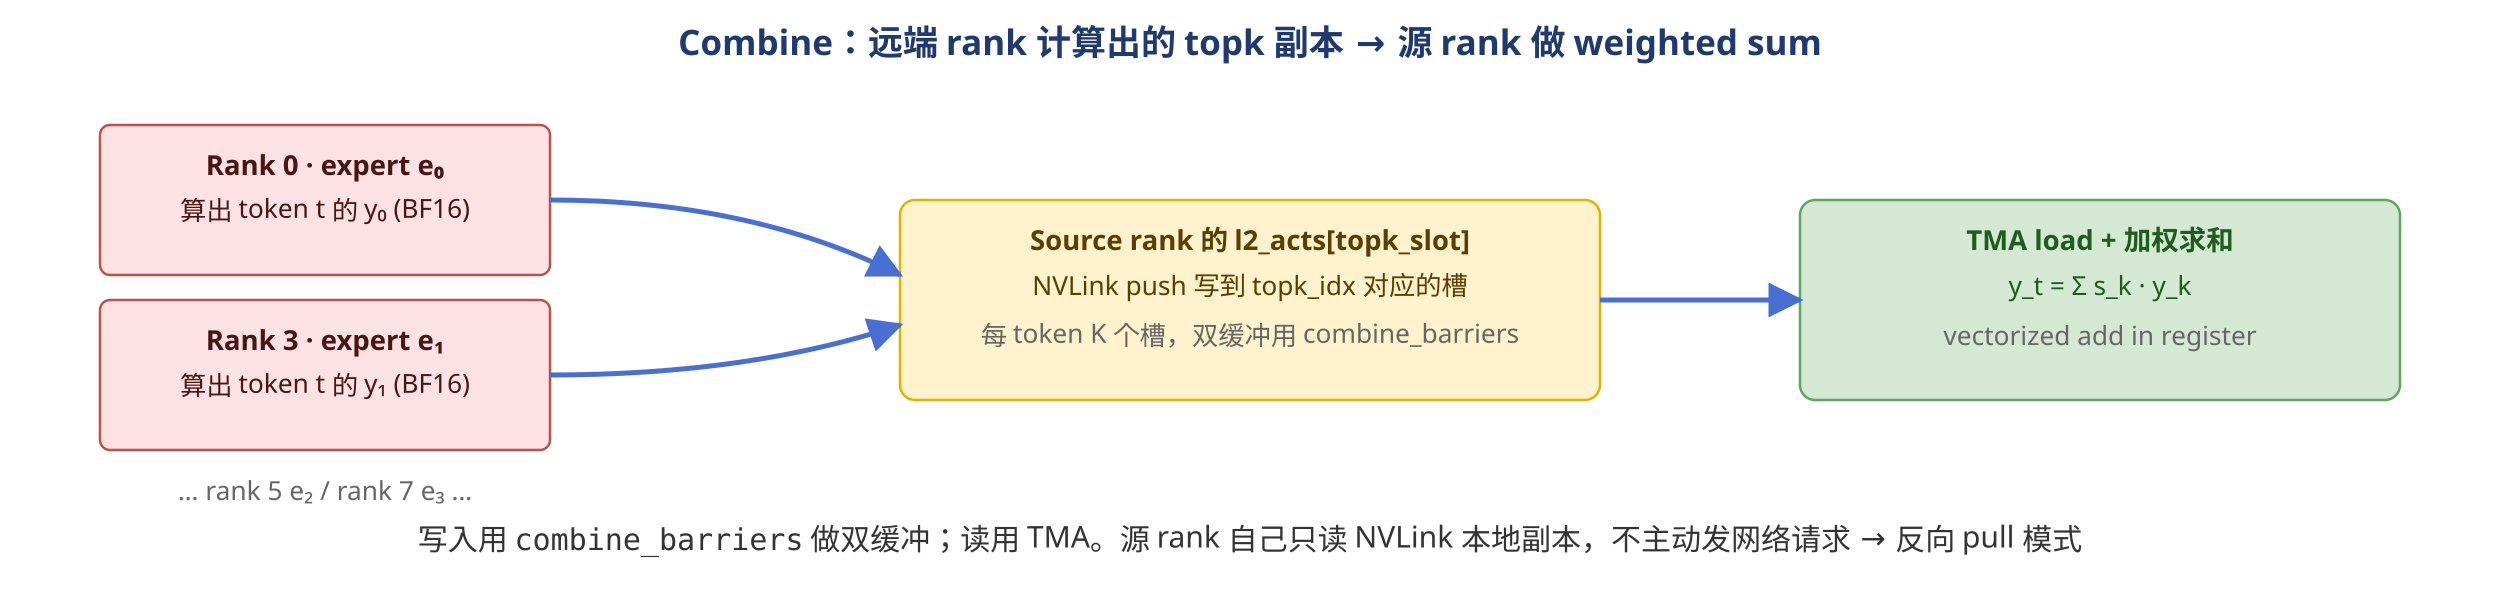
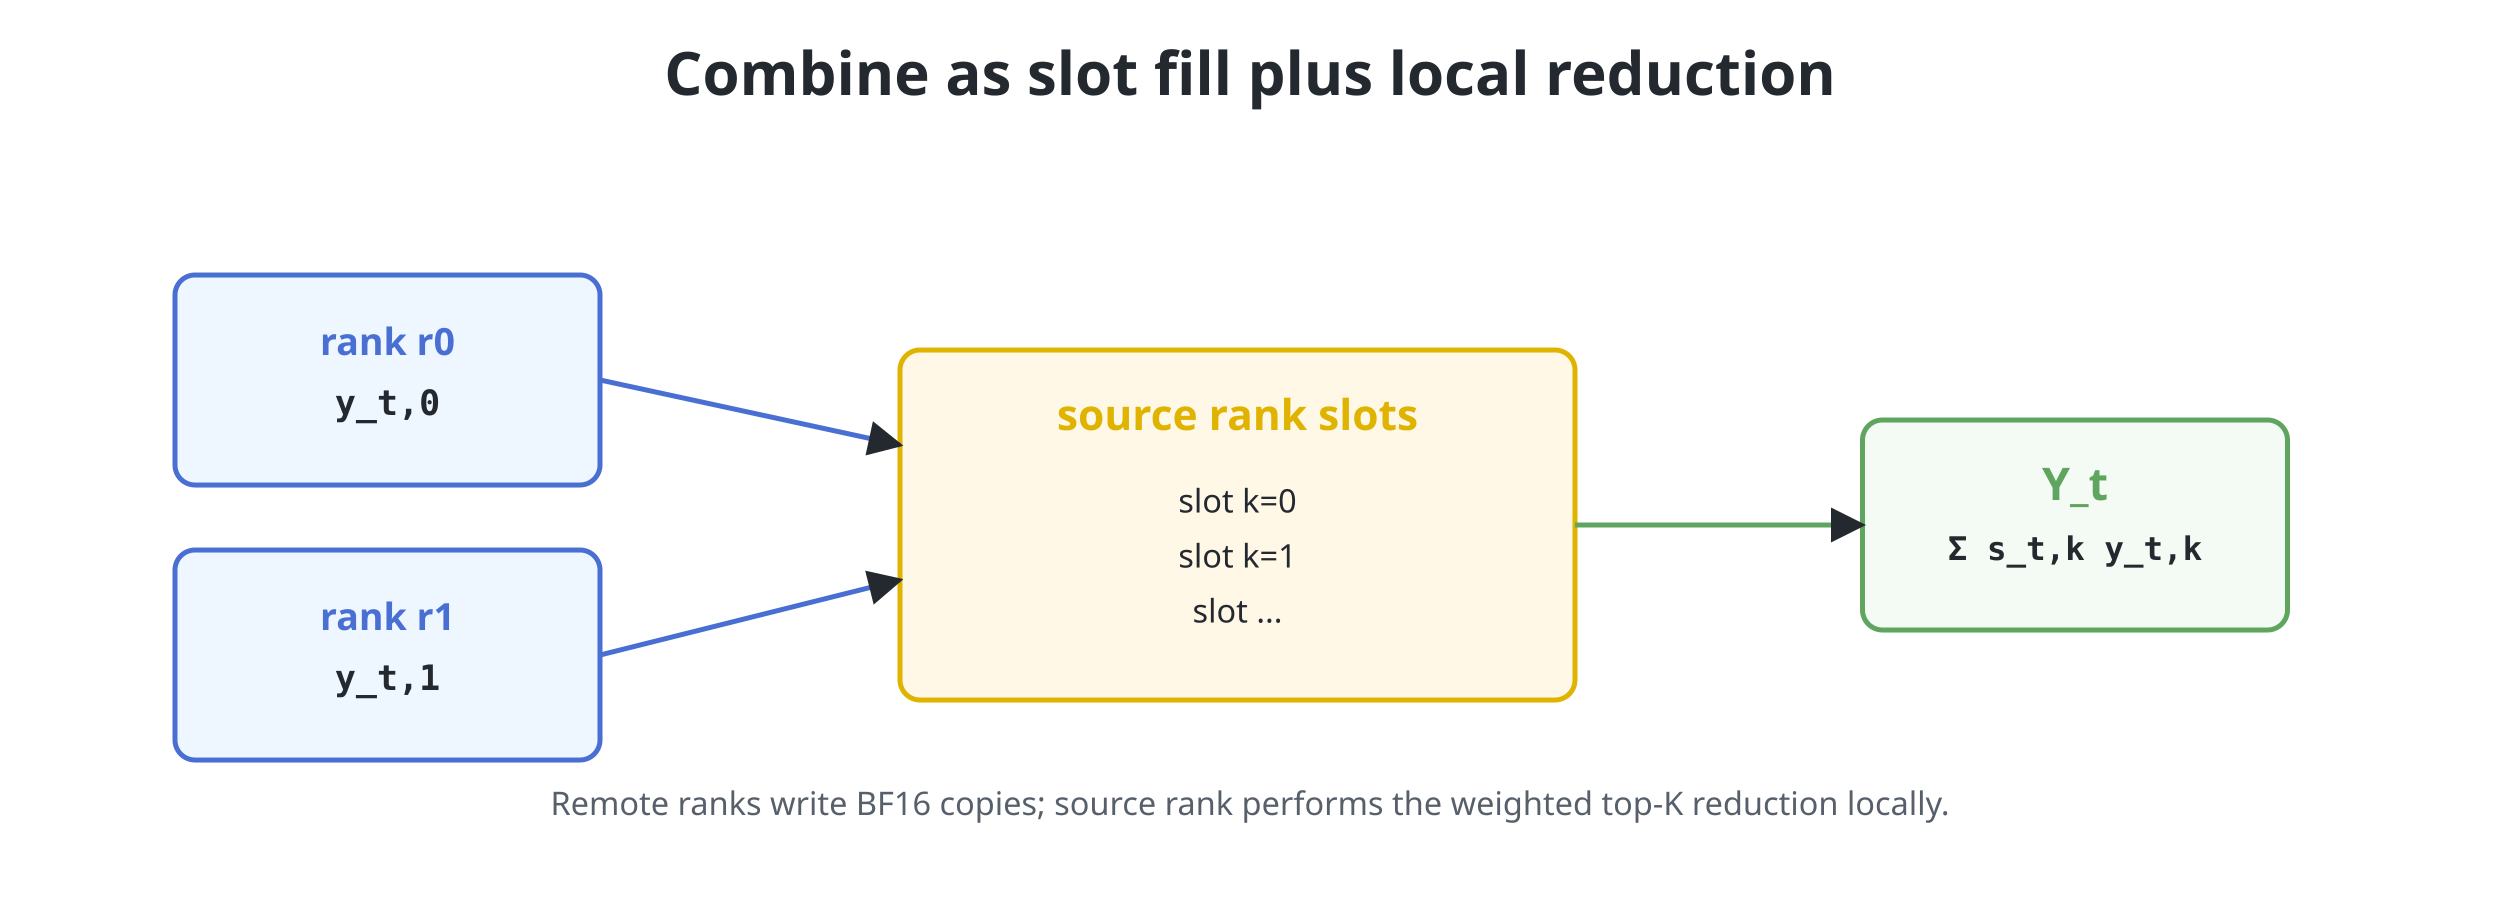
- <svg xmlns="http://www.w3.org/2000/svg" viewBox="0 0 1000 240">
-   <text x="500" y="22" text-anchor="middle" font-family="sans-serif" font-weight="700" font-size="14" fill="#1f3a6f">Combine：远端 rank 计算出的 topk 副本 → 源 rank 做 weighted sum</text>
+ <svg xmlns="http://www.w3.org/2000/svg" viewBox="0 0 1000 360">
  <defs>
-     <marker id="arrv" viewBox="0 0 10 10" refX="9" refY="5" markerWidth="7" markerHeight="7" orient="auto">
-       <path d="M0,0 L10,5 L0,10 z" fill="#4a6fd3" />
+     <marker id="arrow" viewBox="0 0 10 10" refX="9" refY="5" markerWidth="7" markerHeight="7" orient="auto-start-reverse">
+       <path d="M 0 0 L 10 5 L 0 10 z" fill="#24292f" />
    </marker>
+     <style>
+     .title{font:700 24px sans-serif;fill:#24292f}
+     .sub{font:400 13px sans-serif;fill:#57606a}
+     .mono{font:500 13px ui-monospace,Menlo,monospace;fill:#24292f}
+   </style>
  </defs>
-   <g font-family="sans-serif" font-size="11">
-     <rect x="40" y="50" width="180" height="60" rx="4" fill="#fde2e4" stroke="#b85450" />
-     <text x="130" y="70" text-anchor="middle" font-weight="700" fill="#4a1515">Rank 0 · expert e₀</text>
-     <text x="130" y="88" text-anchor="middle" font-size="10.5" fill="#4a1515">算出 token t 的 y₀ (BF16)</text>
-     <rect x="40" y="120" width="180" height="60" rx="4" fill="#fde2e4" stroke="#b85450" />
-     <text x="130" y="140" text-anchor="middle" font-weight="700" fill="#4a1515">Rank 3 · expert e₁</text>
-     <text x="130" y="158" text-anchor="middle" font-size="10.5" fill="#4a1515">算出 token t 的 y₁ (BF16)</text>
-     <text x="130" y="200" text-anchor="middle" font-size="10.5" fill="#666">… rank 5 e₂ / rank 7 e₃ …</text>
-     <rect x="360" y="80" width="280" height="80" rx="6" fill="#fff2cc" stroke="#e0b300" />
-     <text x="500" y="100" text-anchor="middle" font-weight="700" fill="#5a3f00">Source rank 的 l2_acts[topk_slot]</text>
-     <text x="500" y="118" text-anchor="middle" font-size="10.5" fill="#5a3f00">NVLink push 写到 topk_idx 对应的槽</text>
-     <text x="500" y="138" text-anchor="middle" font-size="10.5" fill="#666">每 token K 个槽，双缓冲用 combine_barriers</text>
-     <rect x="720" y="80" width="240" height="80" rx="6" fill="#d5e8d4" stroke="#5fa55f" />
-     <text x="840" y="100" text-anchor="middle" font-weight="700" fill="#1f5d1f">TMA load + 加权求和</text>
-     <text x="840" y="118" text-anchor="middle" font-size="10.5" fill="#1f5d1f">y_t = Σ s_k · y_k</text>
-     <text x="840" y="138" text-anchor="middle" font-size="10.5" fill="#666">vectorized add in register</text>
-   </g>
-   <g stroke="#4a6fd3" stroke-width="2" fill="none">
-     <path d="M 220 80 Q 300 80 360 110" marker-end="url(#arrv)" />
-     <path d="M 220 150 Q 300 150 360 130" marker-end="url(#arrv)" />
-     <line x1="640" y1="120" x2="720" y2="120" marker-end="url(#arrv)" />
-   </g>
-   <text x="500" y="220" text-anchor="middle" font-family="sans-serif" font-size="12" fill="#333">写入用 <tspan font-family="monospace">combine_barriers</tspan> 做双缓冲；读用 TMA。源 rank 自己只读 NVLink 本地副本，不主动发网络请求 → 反向 pull 模式</text>
+   <text x="500" y="38" text-anchor="middle" font-family="sans-serif" font-size="24" font-weight="700" fill="#24292f">Combine as slot fill plus local reduction</text>
+   <rect x="70" y="110" width="170" height="84" rx="8" fill="#eef7ff" stroke="#4a6fd3" stroke-width="2" />
+   <text x="155" y="142" text-anchor="middle" font-family="sans-serif" font-size="15" font-weight="700" fill="#4a6fd3">rank r0</text>
+   <text x="155" y="166" text-anchor="middle" font-family="ui-monospace,Menlo,monospace" font-size="14" font-weight="600" fill="#24292f">y_t,0</text>
+   <rect x="70" y="220" width="170" height="84" rx="8" fill="#eef7ff" stroke="#4a6fd3" stroke-width="2" />
+   <text x="155" y="252" text-anchor="middle" font-family="sans-serif" font-size="15" font-weight="700" fill="#4a6fd3">rank r1</text>
+   <text x="155" y="276" text-anchor="middle" font-family="ui-monospace,Menlo,monospace" font-size="14" font-weight="600" fill="#24292f">y_t,1</text>
+   <rect x="360" y="140" width="270" height="140" rx="8" fill="#fff8e7" stroke="#e0b300" stroke-width="2" />
+   <text x="495" y="172" text-anchor="middle" font-family="sans-serif" font-size="17" font-weight="700" fill="#e0b300">source rank slots</text>
+   <text x="495" y="205" text-anchor="middle" font-family="sans-serif" font-size="13" font-weight="400" fill="#24292f">slot k=0</text>
+   <text x="495" y="227" text-anchor="middle" font-family="sans-serif" font-size="13" font-weight="400" fill="#24292f">slot k=1</text>
+   <text x="495" y="249" text-anchor="middle" font-family="sans-serif" font-size="13" font-weight="400" fill="#24292f">slot ...</text>
+   <rect x="745" y="168" width="170" height="84" rx="8" fill="#f4faf4" stroke="#5fa55f" stroke-width="2" />
+   <text x="830" y="200" text-anchor="middle" font-family="sans-serif" font-size="18" font-weight="700" fill="#5fa55f">Y_t</text>
+   <text x="830" y="224" text-anchor="middle" font-family="ui-monospace,Menlo,monospace" font-size="13" font-weight="600" fill="#24292f">Σ s_t,k y_t,k</text>
+   <line x1="240" y1="152" x2="360" y2="178" stroke="#4a6fd3" stroke-width="2" marker-end="url(#arrow)" />
+   <line x1="240" y1="262" x2="360" y2="232" stroke="#4a6fd3" stroke-width="2" marker-end="url(#arrow)" />
+   <line x1="630" y1="210" x2="745" y2="210" stroke="#5fa55f" stroke-width="2" marker-end="url(#arrow)" />
+   <text x="500" y="326" text-anchor="middle" font-family="sans-serif" font-size="13" font-weight="500" fill="#57606a">Remote ranks write BF16 copies; source rank performs the weighted top-K reduction locally.</text>
</svg>
